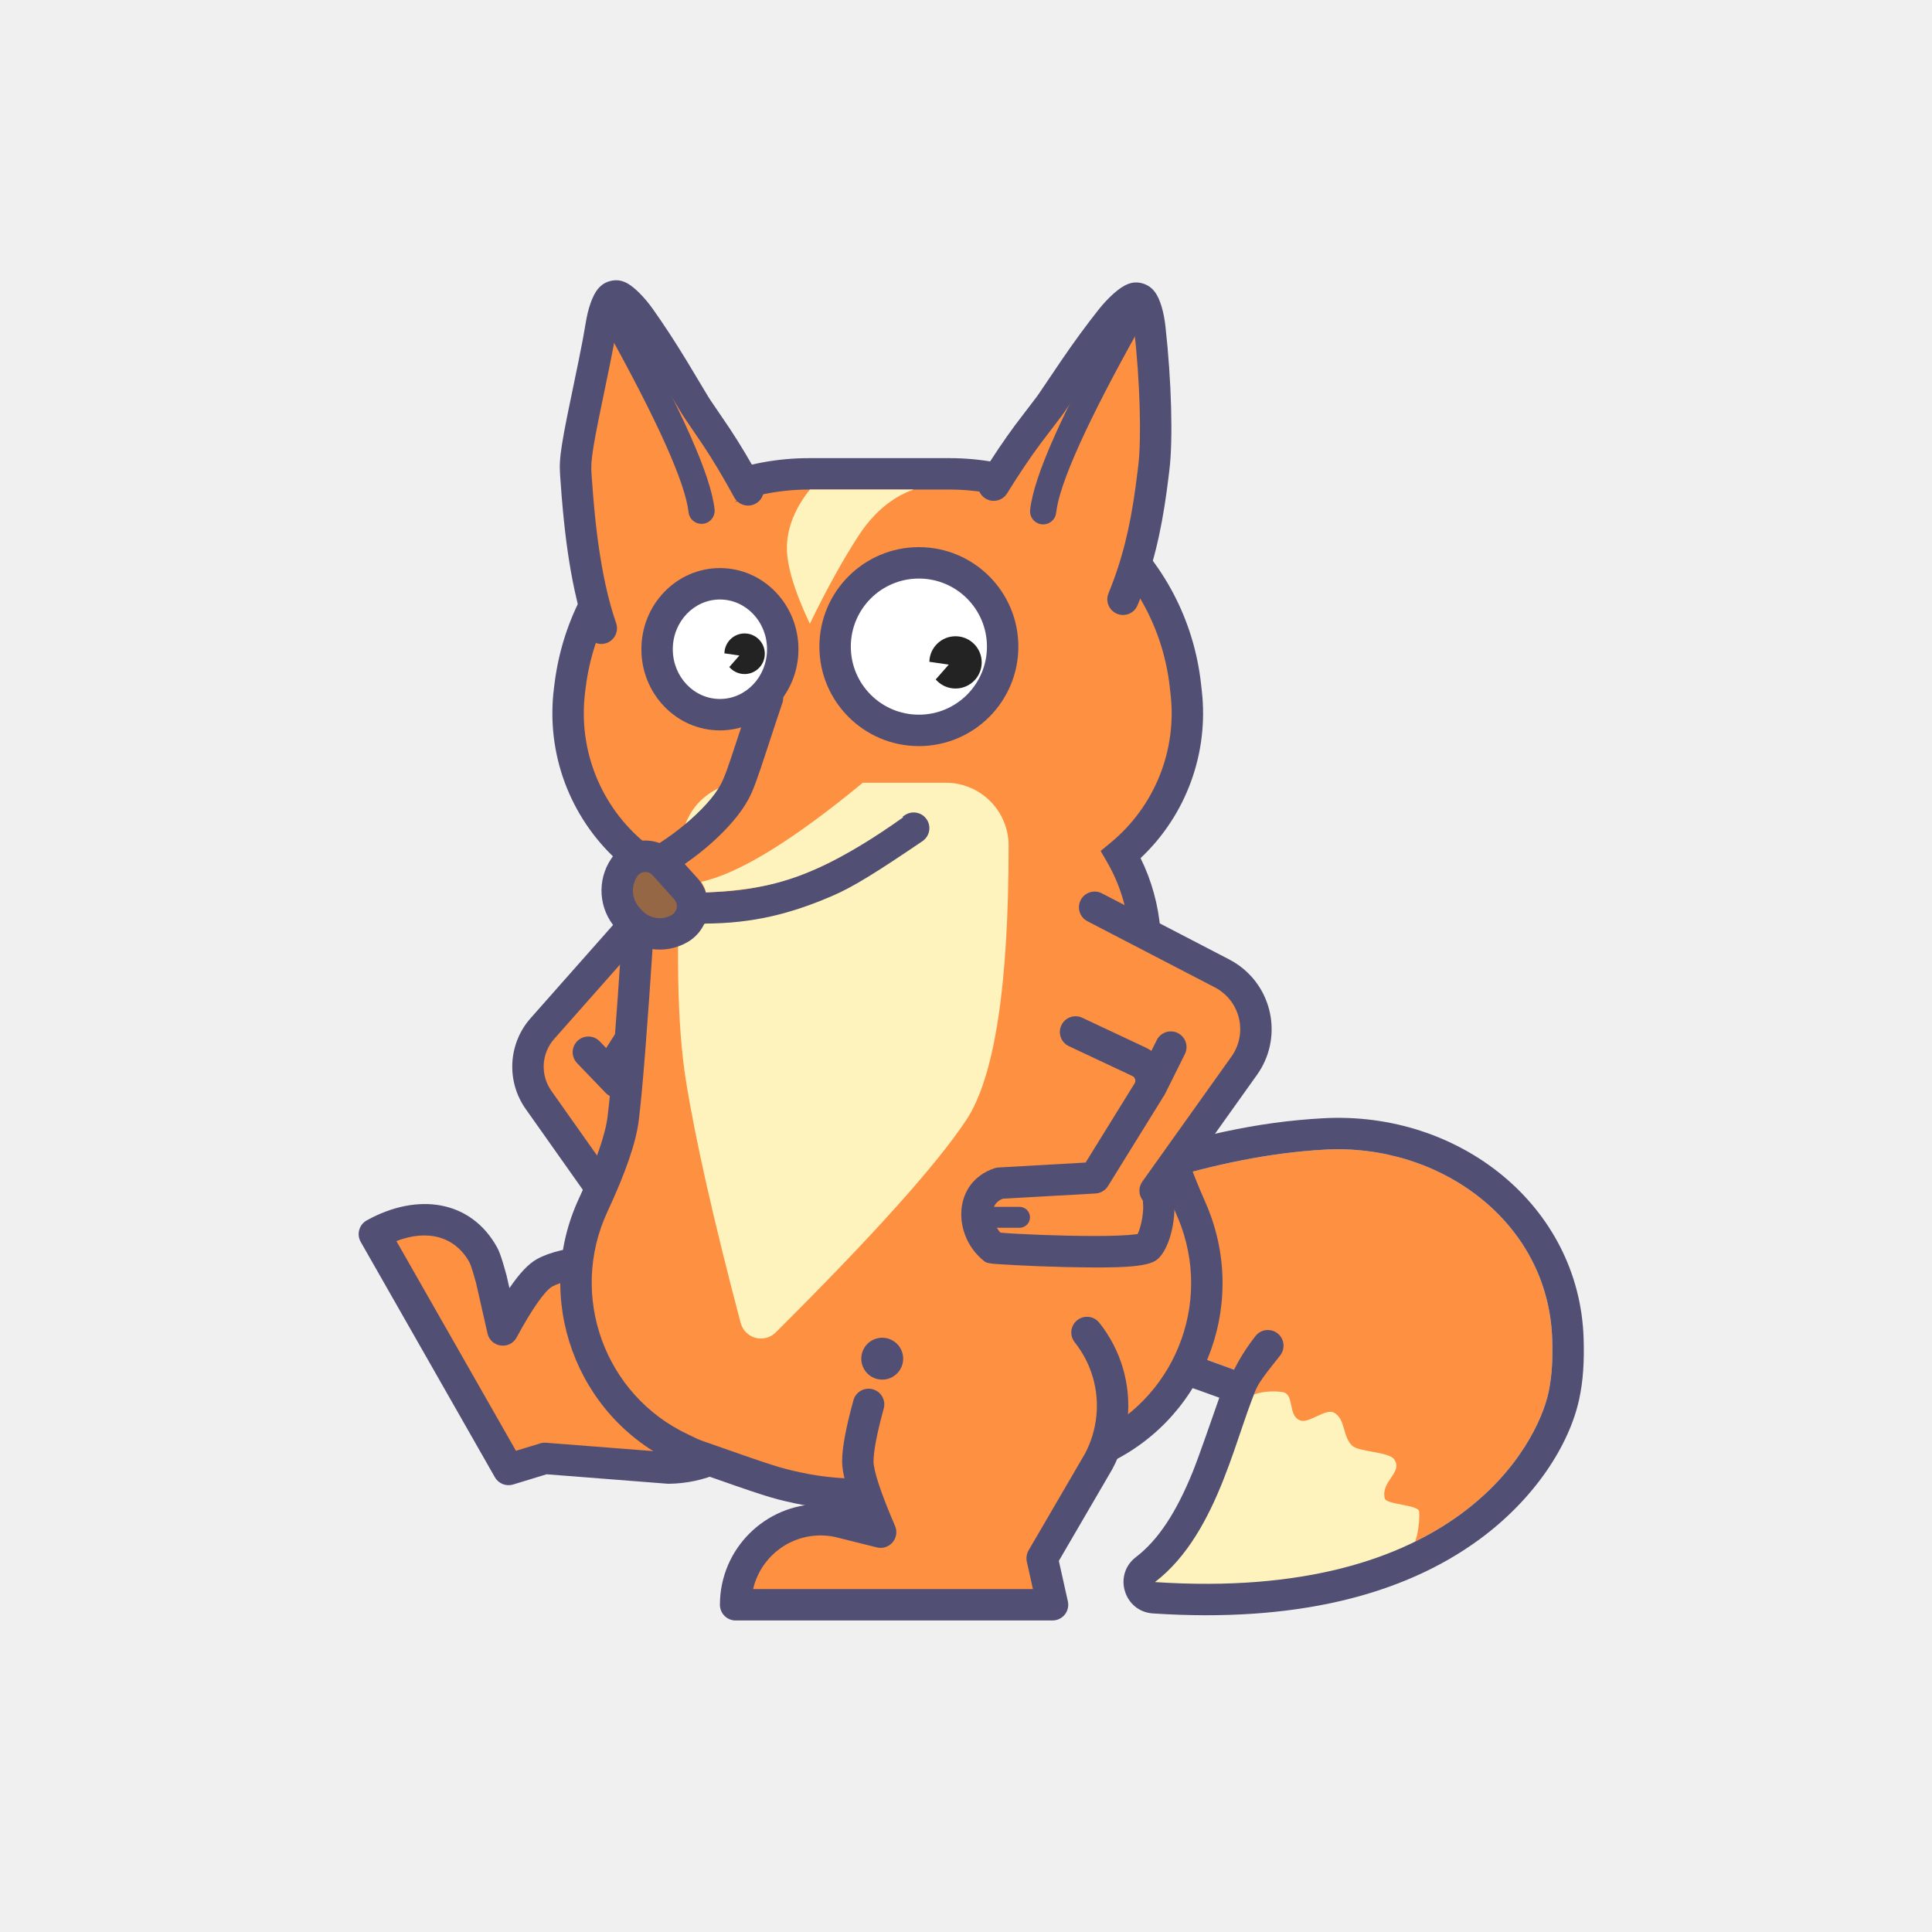
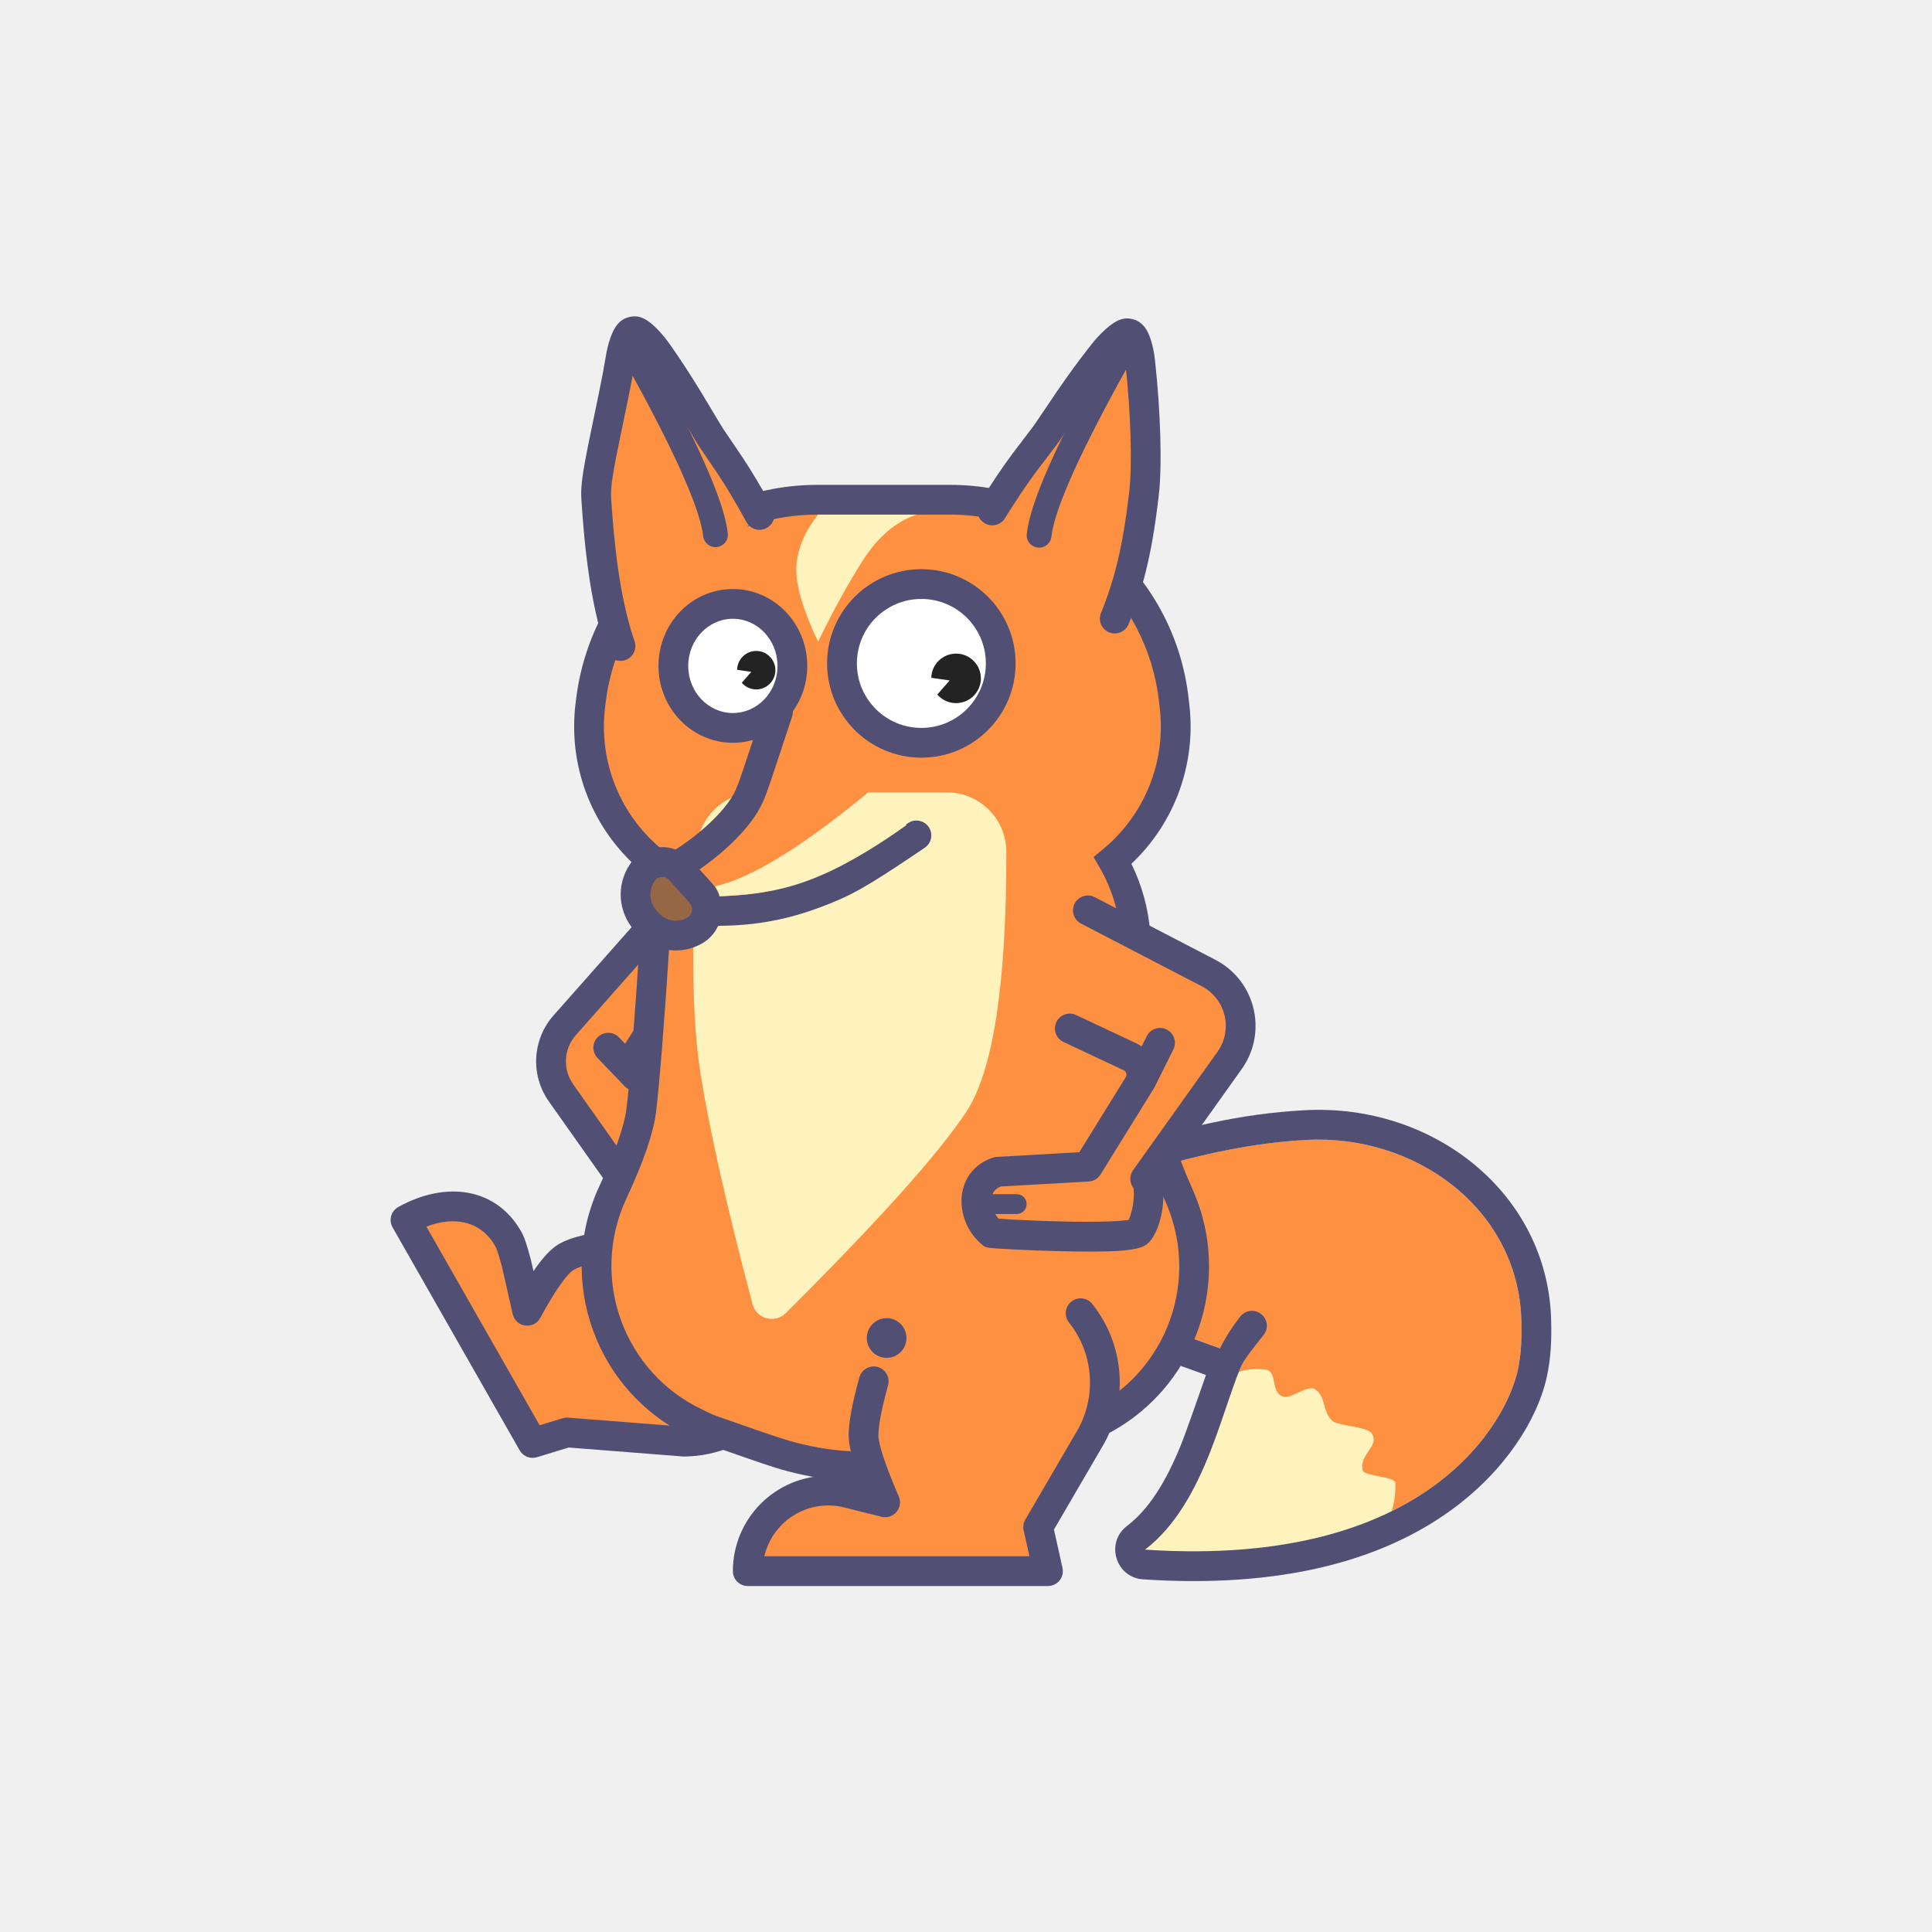
- <svg xmlns="http://www.w3.org/2000/svg" width="800px" height="800px" viewBox="51.2 51.2 921.6 921.6" class="icon" version="1.1">
+ <svg xmlns="http://www.w3.org/2000/svg" width="800px" height="800px" viewBox="25.6 25.6 972.8 972.8" class="icon" version="1.1">
  <path d="M541.971 633.791c39.397-10.917 86.59-31.177 141.235-34.207s106.653 34.204 108.429 90.499c0.267 8.512 0.022 17.041-1.776 25.373-5.365 24.881-44.097 99.962-187.717 90.419 31.234-23.952 39.122-74.247 50.278-96.371-14.483-6.194-51.297-18.884-110.45-38.065v-37.648z" fill="#FD9041" />
  <path d="M642.657 721.381c2.645-4.793 11.249-7.338 20.195-6.159 6.109 0.807 2.375 11.404 8.689 13.592 4.084 1.416 12.001-5.824 15.912-3.799 5.702 2.955 4.044 11.574 8.869 15.894 3.194 2.865 17.251 2.832 19.838 6.326 4.625 6.249-6.306 10.327-4.428 18.697 0.702 3.122 16.224 2.93 16.444 6.361 0.365 5.699-1.044 17.083-6.419 22.173-16.956 16.057-57.756 21.259-122.403 15.607 19.351-41.889 33.785-71.455 43.303-88.693z" fill="#FFF3BD" />
  <path d="M647.98 718.93c2.38-7.29 8.239-13.891 13.831-21.089a7.493 7.493 0 1 0-11.833-9.191c-6.616 8.512-11.411 17.273-14.351 26.274a7.493 7.493 0 0 0 4.798 9.448c3.931 1.281 6.271-1.509 7.555-5.442z" fill="#524F75" />
  <path d="M541.971 633.791v37.648c59.152 19.181 95.966 31.871 110.45 38.068-11.157 22.123-19.044 72.419-50.278 96.371 143.62 9.543 182.352-65.538 187.717-90.419 1.798-8.332 2.043-16.861 1.776-25.373-1.776-56.295-53.785-93.529-108.429-90.499s-101.838 23.287-141.235 34.204z m-4.623 51.902a14.985 14.985 0 0 1-10.362-14.254v-37.648a14.988 14.988 0 0 1 10.984-14.443c6.022-1.668 12.488-3.624 20.967-6.316 3.142-0.999 18.527-5.952 22.945-7.35 40.485-12.82 68.725-19.294 100.494-21.054 65.066-3.606 122.248 41.917 124.239 104.987 0.347 11.064-0.195 20.138-2.108 29.007-4.708 21.816-21.127 47.549-47.818 67.057-36.322 26.544-87.827 39.654-155.543 35.153-13.792-0.917-19.094-18.432-8.125-26.844 10.859-8.327 19.389-21.611 27.163-40.768 2.797-6.901 9.503-26.297 12.643-35.283-18.789-6.938-50.72-17.728-95.479-32.244z" fill="#524F75" />
  <path d="M334.91 652.78c-10.992 0.972-18.971 2.835-23.939 5.587s-11.604 11.831-19.911 27.236l-5.542-24.401c-0.834-2.775-2.388-8.894-3.791-11.426-10.842-19.561-32.461-20.68-51.949-9.878l64.005 112.275 17.326-5.292 59.067 4.615a55.643 55.643 0 0 0 21.237-4.491 55.541 55.541 0 0 0 29.586-30.018" fill="#FD9041" />
  <path d="M292.824 659.546a2465.692 2465.692 0 0 0-1.334-4.693 160.568 160.568 0 0 0-0.51-1.708c-0.937-3.072-1.748-5.277-2.702-7.001-12.45-22.466-37.848-26.262-62.134-12.8a7.493 7.493 0 0 0-2.877 10.262l64.005 112.278a7.493 7.493 0 0 0 8.699 3.454l15.967-4.878 57.654 4.506c0.225 0.017 0.452 0.027 0.677 0.022a63.171 63.171 0 0 0 24.091-5.095 63.018 63.018 0 0 0 33.565-34.054 7.493 7.493 0 0 0-13.856-5.704 48.031 48.031 0 0 1-25.607 25.982 48.228 48.228 0 0 1-18.055 3.884l-58.718-4.588a7.538 7.538 0 0 0-2.772 0.302l-11.594 3.542L240.29 643.219c14.905-5.732 27.97-2.278 34.881 10.19 0.287 0.517 0.837 2.018 1.476 4.111 0.145 0.47 0.292 0.972 0.452 1.519 0.147 0.502 0.869 3.055 1.164 4.056l5.49 24.169c1.534 6.748 10.617 7.987 13.901 1.896 7.62-14.131 13.687-22.431 16.948-24.239 3.861-2.14 10.927-3.791 20.967-4.678a7.493 7.493 0 0 0-1.316-14.928c-11.946 1.056-20.84 3.132-26.914 6.499-4.081 2.263-8.359 6.826-13.125 13.844l-1.391-6.112z" fill="#524F75" />
  <path d="M352.338 493.908l22.973 16.499-33.43 52.224 46.57 44.179L358.425 647.118l-50.338-71.235a27.478 27.478 0 0 1 1.861-34.059l42.391-47.916z" fill="#FD9041" />
  <path d="M353.465 503.94L315.559 546.791a19.98 19.98 0 0 0-1.354 24.768l44.377 62.804 19.883-26.691-41.742-39.604a7.498 7.498 0 0 1-1.154-9.476l29.601-46.242-11.706-8.409z m-1.936 57.519l42.079 39.916a7.493 7.493 0 0 1 0.852 9.913l-30.026 40.306c-3.042 4.086-9.189 4.006-12.128-0.152L301.968 580.208a34.966 34.966 0 0 1 2.368-43.348l42.391-47.918a7.493 7.493 0 0 1 9.983-1.121l22.973 16.499a7.493 7.493 0 0 1 1.938 10.125l-30.091 47.014z" fill="#524F75" />
  <path d="M350.947 562.176l-13.664-14.224a7.493 7.493 0 1 0-10.807 10.382l13.664 14.224a7.493 7.493 0 0 0 10.807-10.382z" fill="#524F75" />
  <path d="M585.885 458.859c21.949-18.192 34.589-46.787 31.155-77.272l-0.4-3.544C610.172 320.622 561.719 277.229 504.075 277.229h-66.835c-57.928 0-106.808 43.2-114.066 100.812l-0.302 2.403A87.827 87.827 0 0 0 322.185 391.4c0 31.349 16.456 58.848 41.18 74.285a87.452 87.452 0 0 0-7.935 31.172c-2.93 44.836-5.255 74.15-6.971 87.942-1.194 9.586-5.957 23.33-14.294 41.227-20.38 43.765-1.509 95.809 42.151 116.239 2.62 1.224 4.526 2.308 7.255 3.269 40.138 14.109 51.145 18.819 86.321 18.714 35.173-0.105 60.376-4.598 99.368-18.714 45.318-16.409 68.783-66.538 52.414-111.963a85.981 85.981 0 0 0-2.31-5.759c-8.199-18.532-12.897-32.868-14.084-43.013-1.683-14.363-4.353-44.134-8.02-89.313a87.25 87.25 0 0 0-11.376-36.627z" fill="#FD9041" />
  <path d="M604.732 494.884c3.659 45.088 6.326 74.802 7.992 89.046 1.081 9.241 5.567 22.948 13.494 40.848 0.907 2.053 1.743 4.138 2.505 6.254 17.768 49.312-7.705 103.729-56.912 121.546-39.207 14.199-65.284 19.056-101.898 19.164-16.451 0.05-27.95-0.937-39.506-3.422-11.394-2.448-14.391-3.439-49.319-15.717a44.606 44.606 0 0 1-4.665-1.963c-0.192-0.09-2.56-1.251-3.279-1.588-47.404-22.183-67.891-78.676-45.768-126.184 8.035-17.253 12.575-30.35 13.649-38.989 1.693-13.597 4.009-42.823 6.928-87.507a95.095 95.095 0 0 1 6.107-27.915A94.907 94.907 0 0 1 314.693 391.4c0-3.976 0.25-7.95 0.747-11.893l0.302-2.403C323.472 315.752 375.533 269.737 437.241 269.737h66.835c61.46 0 113.115 46.26 120.013 107.465l0.397 3.544a94.945 94.945 0 0 1-29.206 79.802 94.945 94.945 0 0 1 9.453 34.336z m-23.629-41.792a79.972 79.972 0 0 0 28.492-70.666l-0.4-3.544c-6.044-53.633-51.292-94.158-105.12-94.158h-66.835C383.093 284.722 337.396 325.11 330.61 378.977l-0.305 2.403A80.491 80.491 0 0 0 329.678 391.4a79.937 79.937 0 0 0 37.656 67.929l5.617 3.507-2.787 6.004a79.929 79.929 0 0 0-7.255 28.507c-2.94 44.986-5.27 74.39-7.013 88.381-1.311 10.53-6.299 24.916-14.935 43.465-18.637 40.018-1.381 87.609 38.535 106.286 0.862 0.402 3.324 1.608 3.409 1.651 1.236 0.589 2.143 0.982 3.154 1.336 34.057 11.971 37.026 12.952 47.499 15.203 10.402 2.238 20.862 3.134 36.315 3.087 34.841-0.102 59.215-4.643 96.84-18.267 41.427-15 62.886-60.836 47.918-102.378a79.24 79.24 0 0 0-2.113-5.265c-8.482-19.159-13.382-34.127-14.676-45.173-1.693-14.481-4.371-44.307-8.045-89.578a79.762 79.762 0 0 0-10.4-33.495l-3.159-5.477 4.865-4.031z" fill="#524F75" />
  <path d="M437.518 348.754c7.745-15.989 15.325-29.751 22.743-41.282S476.6 288.356 487.024 284.722H437.518c-6.721 8.469-10.355 17.116-10.907 25.94s3.082 21.519 10.907 38.093z" fill="#FFF3BD" />
  <path d="M406.353 424.585h96.001c16.549 0 29.963 13.412 29.971 29.961 0.025 67.06-6.751 110.769-20.325 131.127-14.276 21.409-44.537 55.119-90.781 101.129a9.99 9.99 0 0 1-16.706-4.536c-12.885-48.815-21.586-87.342-26.11-115.582-4.251-26.534-4.905-64.505-1.968-113.909C377.376 436.943 390.494 424.585 406.353 424.585z" fill="#FFF3BD" />
  <path d="M465.558 721.026c-3.439 12.495-5.16 21.596-5.16 27.311 0 5.709 3.624 16.951 10.872 33.73l-19.988-4.995a40.441 40.441 0 0 0-8.632-0.932C420.26 776.14 402.107 794.299 402.107 816.702h151.17l-4.943-22.166 26.926-46.2a56.165 56.165 0 0 0 6.376-20.865A56.003 56.003 0 0 0 569.716 686.829" fill="#FD9041" />
  <path d="M453.098 769.801a48.498 48.498 0 0 0-10.447-1.154C416.119 768.647 394.615 790.163 394.615 816.702a7.493 7.493 0 0 0 7.493 7.493h151.17a7.493 7.493 0 0 0 7.315-9.124l-4.306-19.299 25.45-43.665a63.875 63.875 0 0 0 7.353-23.879 63.448 63.448 0 0 0-13.514-46.065 7.493 7.493 0 0 0-11.726 9.333 48.5 48.5 0 0 1 10.332 35.223 48.635 48.635 0 0 1-5.465 17.965l-26.859 46.08a7.485 7.485 0 0 0-0.839 5.405l2.907 13.042H410.452c3.392-14.656 16.521-25.578 32.199-25.578 2.365 0 4.723 0.257 7.033 0.759l19.768 4.943c6.022 1.506 11.157-4.543 8.694-10.242-6.831-15.815-10.255-26.439-10.255-30.755 0-4.868 1.616-13.427 4.893-25.323a7.493 7.493 0 0 0-14.448-3.974c-3.606 13.095-5.43 22.745-5.43 29.296 0 5.068 1.946 12.555 5.844 22.875l-5.652-1.414z" fill="#524F75" />
  <path d="M472.039 699.317m-9.99 0a9.99 9.99 0 1 0 19.98 0 9.99 9.99 0 1 0-19.98 0Z" fill="#524F75" />
  <path d="M338.01 350.822c-8.924-25.538-11.097-58.815-12.138-73.253-0.969-13.409 7.947-45.443 12.176-71.415 0.602-3.694 2.518-12.74 6.151-13.647 3.599-0.897 10.115 7.34 12.261 10.362 12.425 17.525 21.267 33.555 26.229 41.532 5.425 8.721 11.811 15.81 25.36 40.513" fill="#FD9041" />
  <path d="M350.348 207.205c5.375 7.583 10.365 15.278 15.627 23.909 2.14 3.514 9.054 15.16 10.355 17.246 0.38 0.612 0.774 1.229 1.184 1.861 1.299 1.996 7.413 10.829 9.366 13.792 4.493 6.813 9.084 14.443 14.601 24.506a7.493 7.493 0 0 0 13.14-7.205c-5.712-10.412-10.51-18.392-15.23-25.548-2.088-3.169-8.167-11.946-9.313-13.709a95.891 95.891 0 0 1-1.024-1.611c-1.199-1.926-8.065-13.489-10.282-17.126-5.427-8.909-10.6-16.884-16.199-24.781a60.846 60.846 0 0 0-6.424-7.643c-4.596-4.553-8.577-6.951-13.762-5.659-4.94 1.231-7.488 4.99-9.461 10.537-1.024 2.88-1.778 6.127-2.275 9.176-0.869 5.335-1.976 11.182-3.472 18.482a1297.932 1297.932 0 0 1-1.131 5.457c-7.24 34.616-8.284 40.48-7.653 49.219 0.667 9.228 0.839 11.489 1.351 16.916 1.289 13.694 3.052 26.252 5.592 37.98 1.591 7.348 3.444 14.129 5.597 20.29a7.493 7.493 0 1 0 14.146-4.945c-1.936-5.537-3.629-11.736-5.098-18.517-2.395-11.064-4.081-23.062-5.317-36.212-0.497-5.28-0.667-7.48-1.324-16.594-0.475-6.556 0.709-13.205 7.375-45.071 0.422-2.026 0.794-3.811 1.144-5.517 1.534-7.483 2.675-13.514 3.582-19.081a44.282 44.282 0 0 1 1.069-4.875c1.374 1.479 2.78 3.234 3.836 4.723z" fill="#524F75" />
  <path d="M340.118 207.497c24.801 44.551 38.035 74.242 39.534 88.027a6.244 6.244 0 1 0 12.415-1.351c-1.751-16.079-15.375-46.647-41.037-92.747a6.241 6.241 0 0 0-8.492-2.418 6.236 6.236 0 0 0-2.42 8.489z" fill="#524F75" />
  <path d="M590.965 336.097c8.956-25.575 10.332-48.652 11.361-63.118 0.957-13.434-1.096-40.733-5.4-66.765-0.609-3.701-2.555-12.77-6.221-13.684-3.629-0.904-10.185 7.34-12.338 10.365-12.498 17.54-21.384 33.59-26.377 41.577-5.455 8.731-11.878 15.822-25.498 40.555" fill="#FD9041" />
  <path d="M587.189 207.972c-5.794 7.295-11.212 14.726-16.946 23.08-2.333 3.399-9.883 14.678-11.296 16.696-0.415 0.592-0.839 1.189-1.289 1.798-1.404 1.926-8.01 10.435-10.128 13.295-4.87 6.574-9.878 13.961-15.942 23.727a7.493 7.493 0 0 1-12.733-7.905c6.279-10.11 11.514-17.835 16.629-24.741 2.263-3.057 8.826-11.511 10.07-13.215 0.387-0.532 0.759-1.046 1.114-1.556 1.301-1.863 8.799-13.062 11.217-16.584 5.914-8.619 11.529-16.322 17.565-23.919a60.491 60.491 0 0 1 6.856-7.3c4.84-4.291 8.961-6.471 14.069-4.91 4.868 1.489 7.233 5.377 8.931 11.017 0.884 2.937 1.479 6.229 1.821 9.306 2.922 26.107 3.676 54.297 1.888 68.71l-0.282 2.283-0.302 2.433c-0.24 1.921-0.46 3.604-0.687 5.28-2.717 19.956-6.668 36.782-13.879 54.367a7.493 7.493 0 1 1-13.864-5.687c6.654-16.234 10.332-31.901 12.892-50.705a632.35 632.35 0 0 0 1.251-9.815c1.616-13.05 0.894-40.161-1.908-65.201a43.607 43.607 0 0 0-0.859-5.063 49.739 49.739 0 0 0-4.188 4.61z" fill="#524F75" />
  <path d="M594.879 207.55c-25.006 44.624-38.348 74.362-39.861 88.164a6.244 6.244 0 1 1-12.413-1.359c1.763-16.109 15.502-46.729 41.38-92.909a6.239 6.239 0 0 1 8.497-2.393 6.236 6.236 0 0 1 2.398 8.497z" fill="#524F75" />
  <path d="M364.644 360.898a31.22 29.971 90 1 0 59.941 0 31.22 29.971 90 1 0-59.941 0Z" fill="#FFFFFF" />
  <path d="M394.615 399.61C373.855 399.61 357.151 382.212 357.151 360.898S373.855 322.185 394.615 322.185s37.463 17.398 37.463 38.712S415.374 399.61 394.615 399.61z m0-14.985c12.343 0 22.478-10.557 22.478-23.727S406.958 337.171 394.615 337.171s-22.478 10.557-22.478 23.727S382.272 384.624 394.615 384.624z" fill="#524F75" />
  <path d="M399.095 369.382a9.593 9.593 0 0 0 7.293 3.357c5.32 0 9.633-4.338 9.633-9.688 0-5.352-4.313-9.688-9.633-9.688-5.255 0-9.528 4.231-9.633 9.491l7.143 1.044-4.803 5.485z" fill="#232323" />
  <path d="M489.522 359.649m-39.961 0a39.961 39.961 0 1 0 79.922 0 39.961 39.961 0 1 0-79.922 0Z" fill="#FFFFFF" />
  <path d="M489.522 407.102C463.313 407.102 442.068 385.856 442.068 359.649S463.313 312.195 489.522 312.195s47.454 21.247 47.454 47.454-21.244 47.454-47.454 47.454z m0-14.985c17.932 0 32.468-14.536 32.468-32.468S507.454 327.18 489.522 327.18 457.054 341.716 457.054 359.649s14.536 32.468 32.468 32.468z" fill="#524F75" />
  <path d="M497.549 375.303A12.488 12.488 0 0 0 519.493 367.141a12.49 12.49 0 0 0-24.976-0.255l9.258 1.346-6.226 7.071z" fill="#232323" />
  <path d="M486.994 446.267c-17.223 11.691-31.087 20.792-41.28 25.205-14.868 6.441-33.22 12.79-59.275 12.79-2.84 1.231-13.105 1.886-15.58 0.045-3.849-2.865-17.803-16.122-13.225-18.082 13.292-5.687 36.027-22.193 44.069-37.463 3.442-6.539 6.566-17.818 15.645-44.729" fill="#FD9041" />
  <path d="M366.804 470.126c16.032-8.567 34.376-24.299 41.512-37.851 2.34-4.443 3.851-8.664 9.056-24.534a2271.869 2271.869 0 0 1 7.058-21.292 7.49 7.49 0 1 0-14.199-4.788c-2.368 7.018-3.821 11.416-7.098 21.412-4.848 14.786-6.314 18.872-8.077 22.218-6.294 11.953-26.102 27.955-40.383 34.067-6.064 2.595-6.569 8.299-4.258 13.287 1.036 2.238 2.727 4.596 4.995 7.21 3.344 3.856 8.167 8.402 10.959 10.482 4.328 3.222 15.21 3.237 21.314 1.431 22.88-0.157 40.73-4.628 60.993-13.402 9.536-4.131 20.672-11.059 42.511-25.882a7.493 7.493 0 1 0-8.417-12.398c-20.982 14.244-31.714 20.92-40.048 24.531-18.889 8.182-35.078 12.173-56.298 12.173h-1.553l-1.424 0.617c0.04-0.017-0.554 0.122-1.396 0.247-1.121 0.165-2.455 0.277-3.756 0.312a22.9 22.9 0 0 1-3.392-0.125c-2.275-1.691-5.717-4.983-8.1-7.717z" fill="#524F75" />
  <path d="M367.166 463.36l10.959 10.959a12.368 12.368 0 0 1-2.048 19.144 19.006 19.006 0 0 1-23.732-2.54l-1.149-1.149a19.696 19.696 0 0 1-2.927-24.119 12.096 12.096 0 0 1 18.897-2.295z" fill="#966745" />
  <path d="M362.439 468.66a4.603 4.603 0 0 0-7.225 0.492 12.211 12.211 0 0 0 1.029 15.02l1.089 1.206a11.514 11.514 0 0 0 14.276 2.29 4.878 4.878 0 0 0 1.201-7.495l-10.37-11.514z m11.137-10.028l10.37 11.516a19.863 19.863 0 0 1-4.893 30.525 26.502 26.502 0 0 1-32.858-5.267l-1.089-1.209a27.188 27.188 0 0 1-2.29-33.46 19.586 19.586 0 0 1 30.76-2.105z" fill="#524F75" />
  <path d="M387.904 476.922c23.465-1.079 38.065-4.363 55.578-12.598 11.674-5.492 24.524-13.247 38.547-23.262l-19.169-16.556c-33.425 27.586-59.125 43.358-77.102 47.319 0.964 2.011 1.833 2.857 2.145 5.098z" fill="#FFF3BD" />
  <path d="M573.365 483.99l60.771 31.552c1.249 0.647 2.445 1.381 3.591 2.195 13.477 9.608 16.614 28.322 7.006 41.799l-42.523 59.657c4.123 5.14 0.45 23.679-3.746 27.019-5.157 4.101-72.814 0.999-73.975 0-8.317-7.173-11.916-25.43 3.447-30.613l45.431-2.567 25.415-41.032a9.985 9.985 0 0 0-4.243-14.301l-30.273-14.224" fill="#FD9041" />
  <path d="M593.883 639.853c-0.297 0.05-0.629 0.097-0.999 0.147-2.006 0.262-4.81 0.465-8.277 0.594-6.431 0.247-14.928 0.25-24.464 0.04a740.03 740.03 0 0 1-23.914-0.904 270.98 270.98 0 0 1-7.785-0.524c-2.278-2.415-3.606-5.909-3.616-9.069-0.012-3.419 1.359-5.747 4.655-7.123l44.307-2.503a7.493 7.493 0 0 0 5.947-3.537l25.415-41.032a17.478 17.478 0 0 0-7.428-25.031l-30.273-14.221a7.488 7.488 0 0 0-9.965 3.594 7.488 7.488 0 0 0 3.594 9.965l30.273 14.224c1.249 0.584 1.786 2.073 1.196 3.322-0.027 0.057-7.86 12.715-23.5 37.97l-41.537 2.35c-0.674 0.04-1.336 0.165-1.973 0.38-19.988 6.743-19.913 31.342-5.944 43.388 2.42 2.09 1.504 2.011 15.797 2.807 7.163 0.4 15.992 0.739 24.419 0.922 25.71 0.567 38.782 0.065 43.315-3.537 6.296-5.01 9.98-21.499 7.518-31.809l40.191-56.38c12.011-16.849 8.087-40.243-8.761-52.251a37.376 37.376 0 0 0-4.483-2.745l-60.771-31.549a7.493 7.493 0 0 0-6.908 13.3l60.776 31.549a22.476 22.476 0 0 1 7.945 33l-42.523 59.654a7.493 7.493 0 0 0 0.26 9.039c-0.045 0.297 0.057 0.942 0.112 1.736 0.122 1.816-0.025 4.131-0.417 6.554-0.387 2.373-0.984 4.675-1.666 6.469a16.259 16.259 0 0 1-0.514 1.211z" fill="#524F75" />
  <path d="M522.907 636.878h14.621a4.995 4.995 0 0 0 0-9.99h-14.621a4.995 4.995 0 0 0 0 9.99zM606.855 573.19l9.591-19.241a7.493 7.493 0 0 0-13.412-6.683l-9.588 19.241a7.49 7.49 0 1 0 13.409 6.683z" fill="#524F75" />
</svg>
